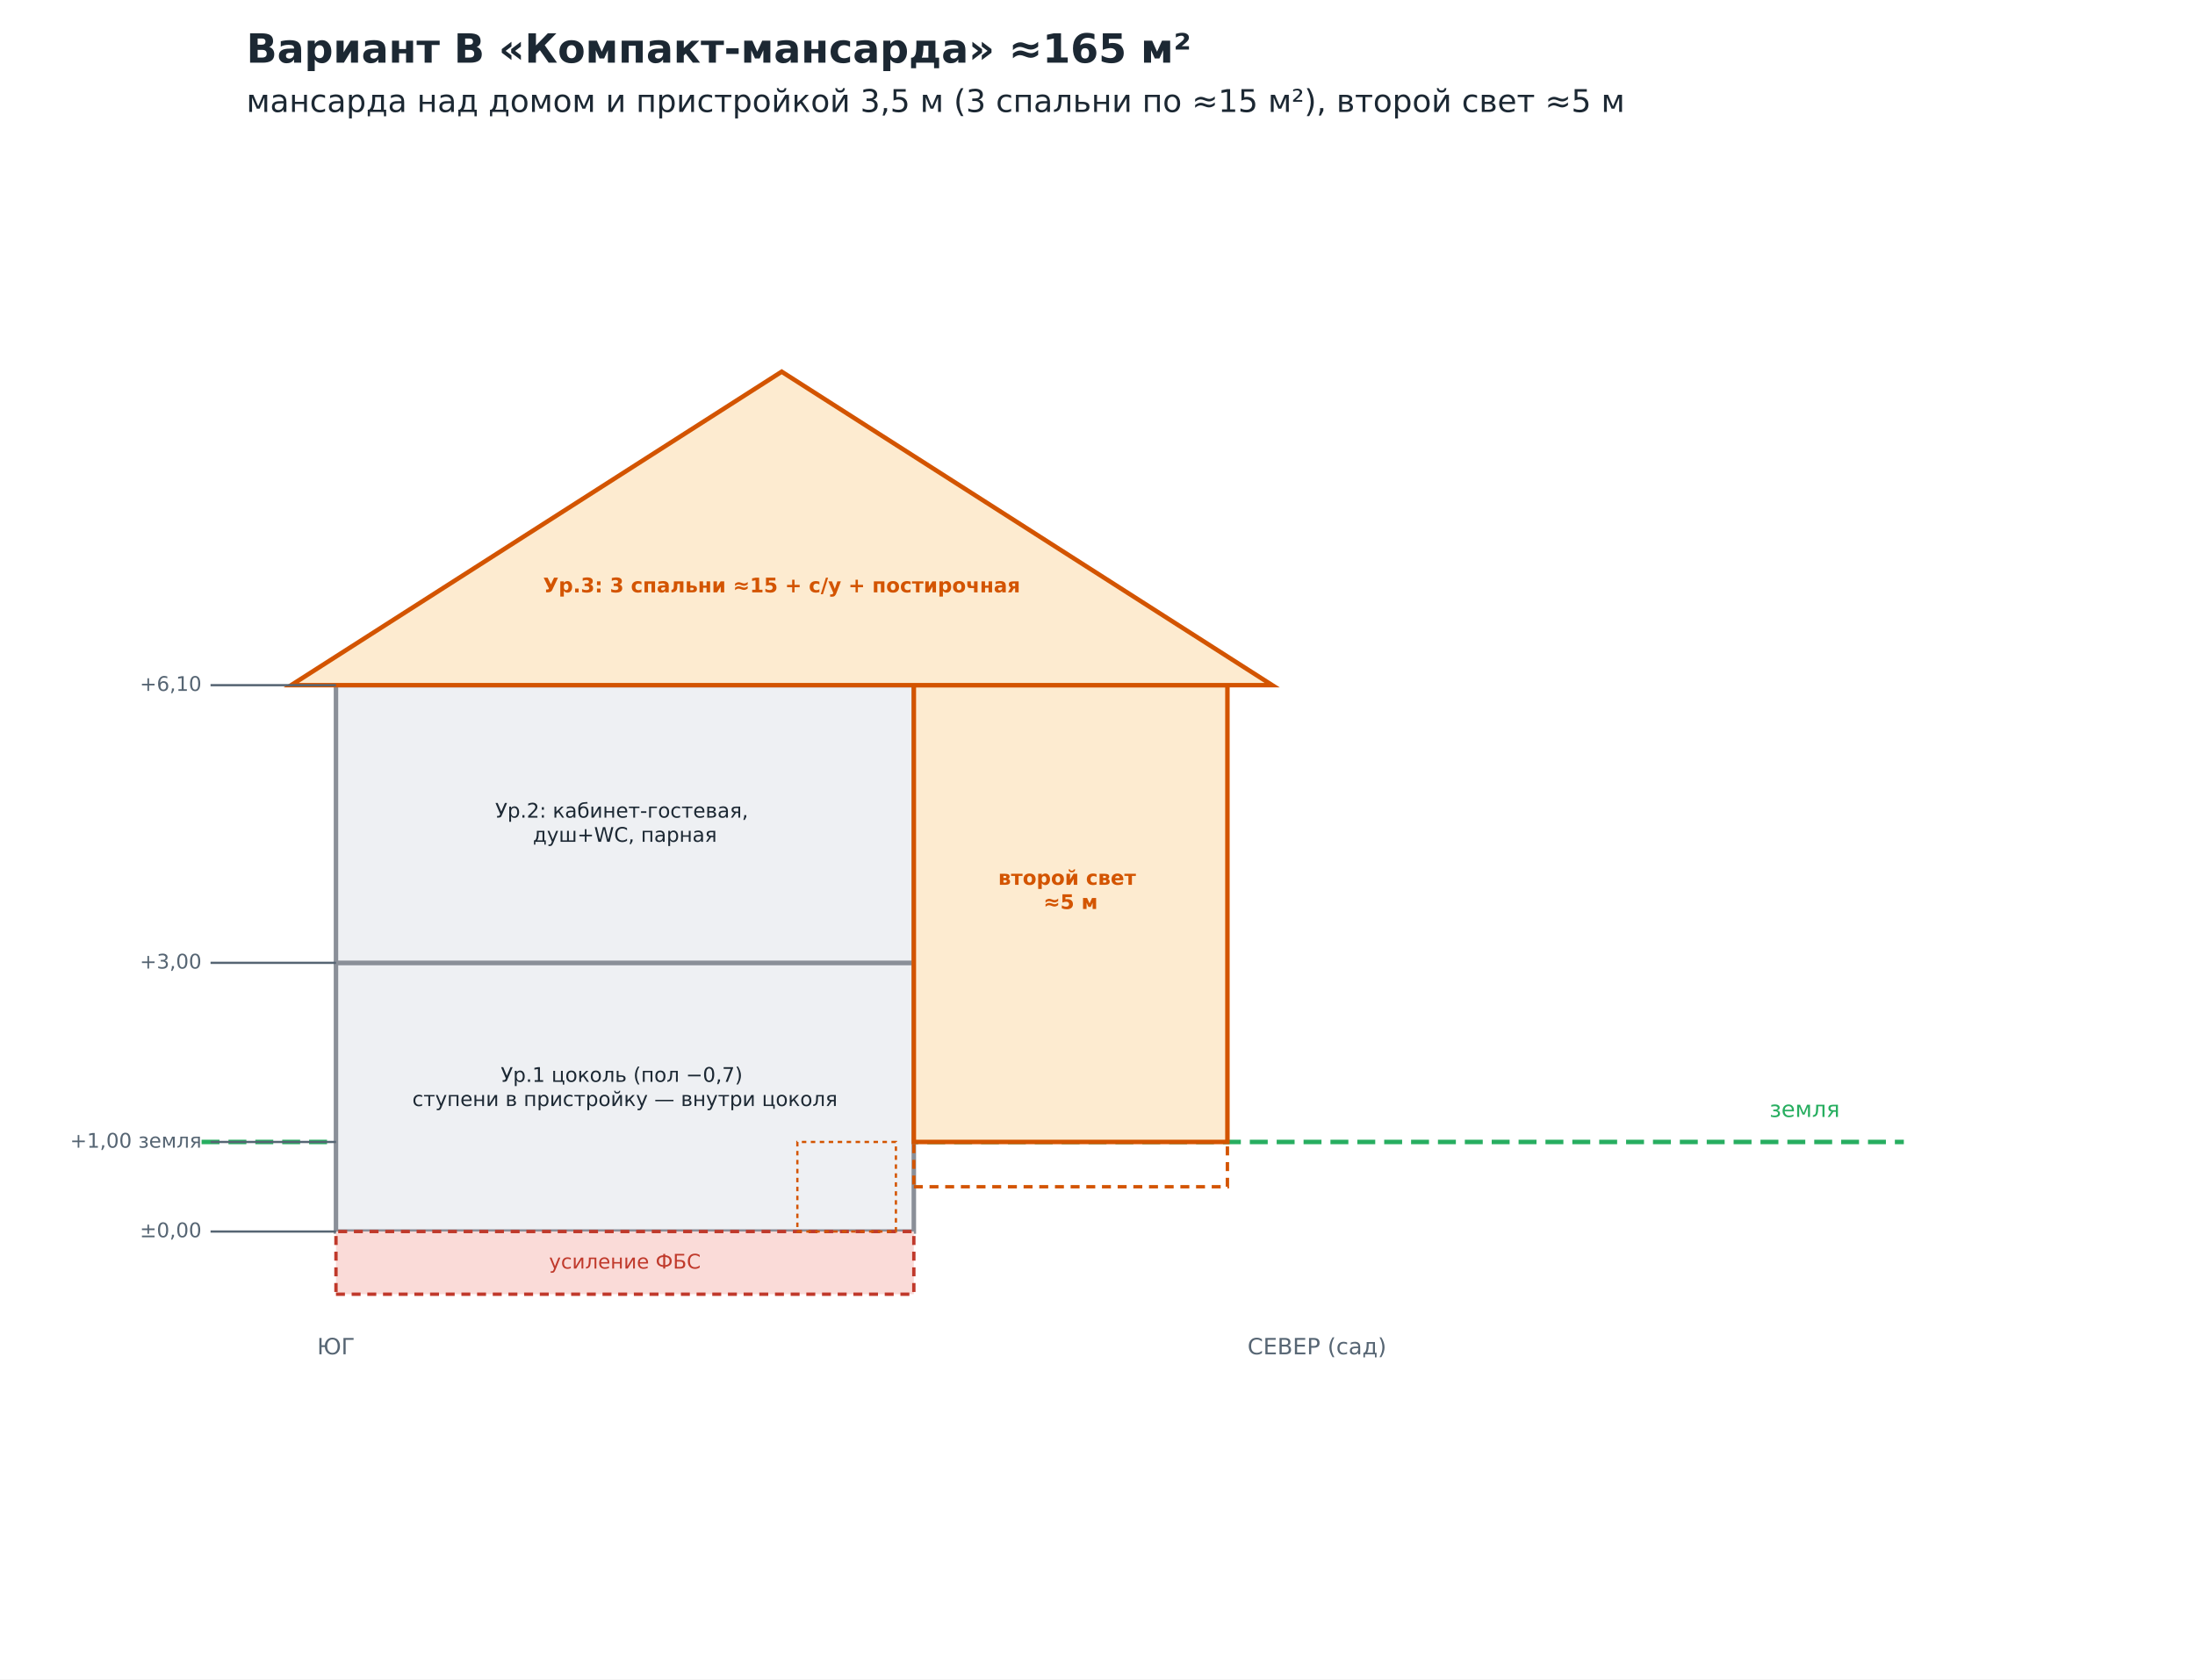
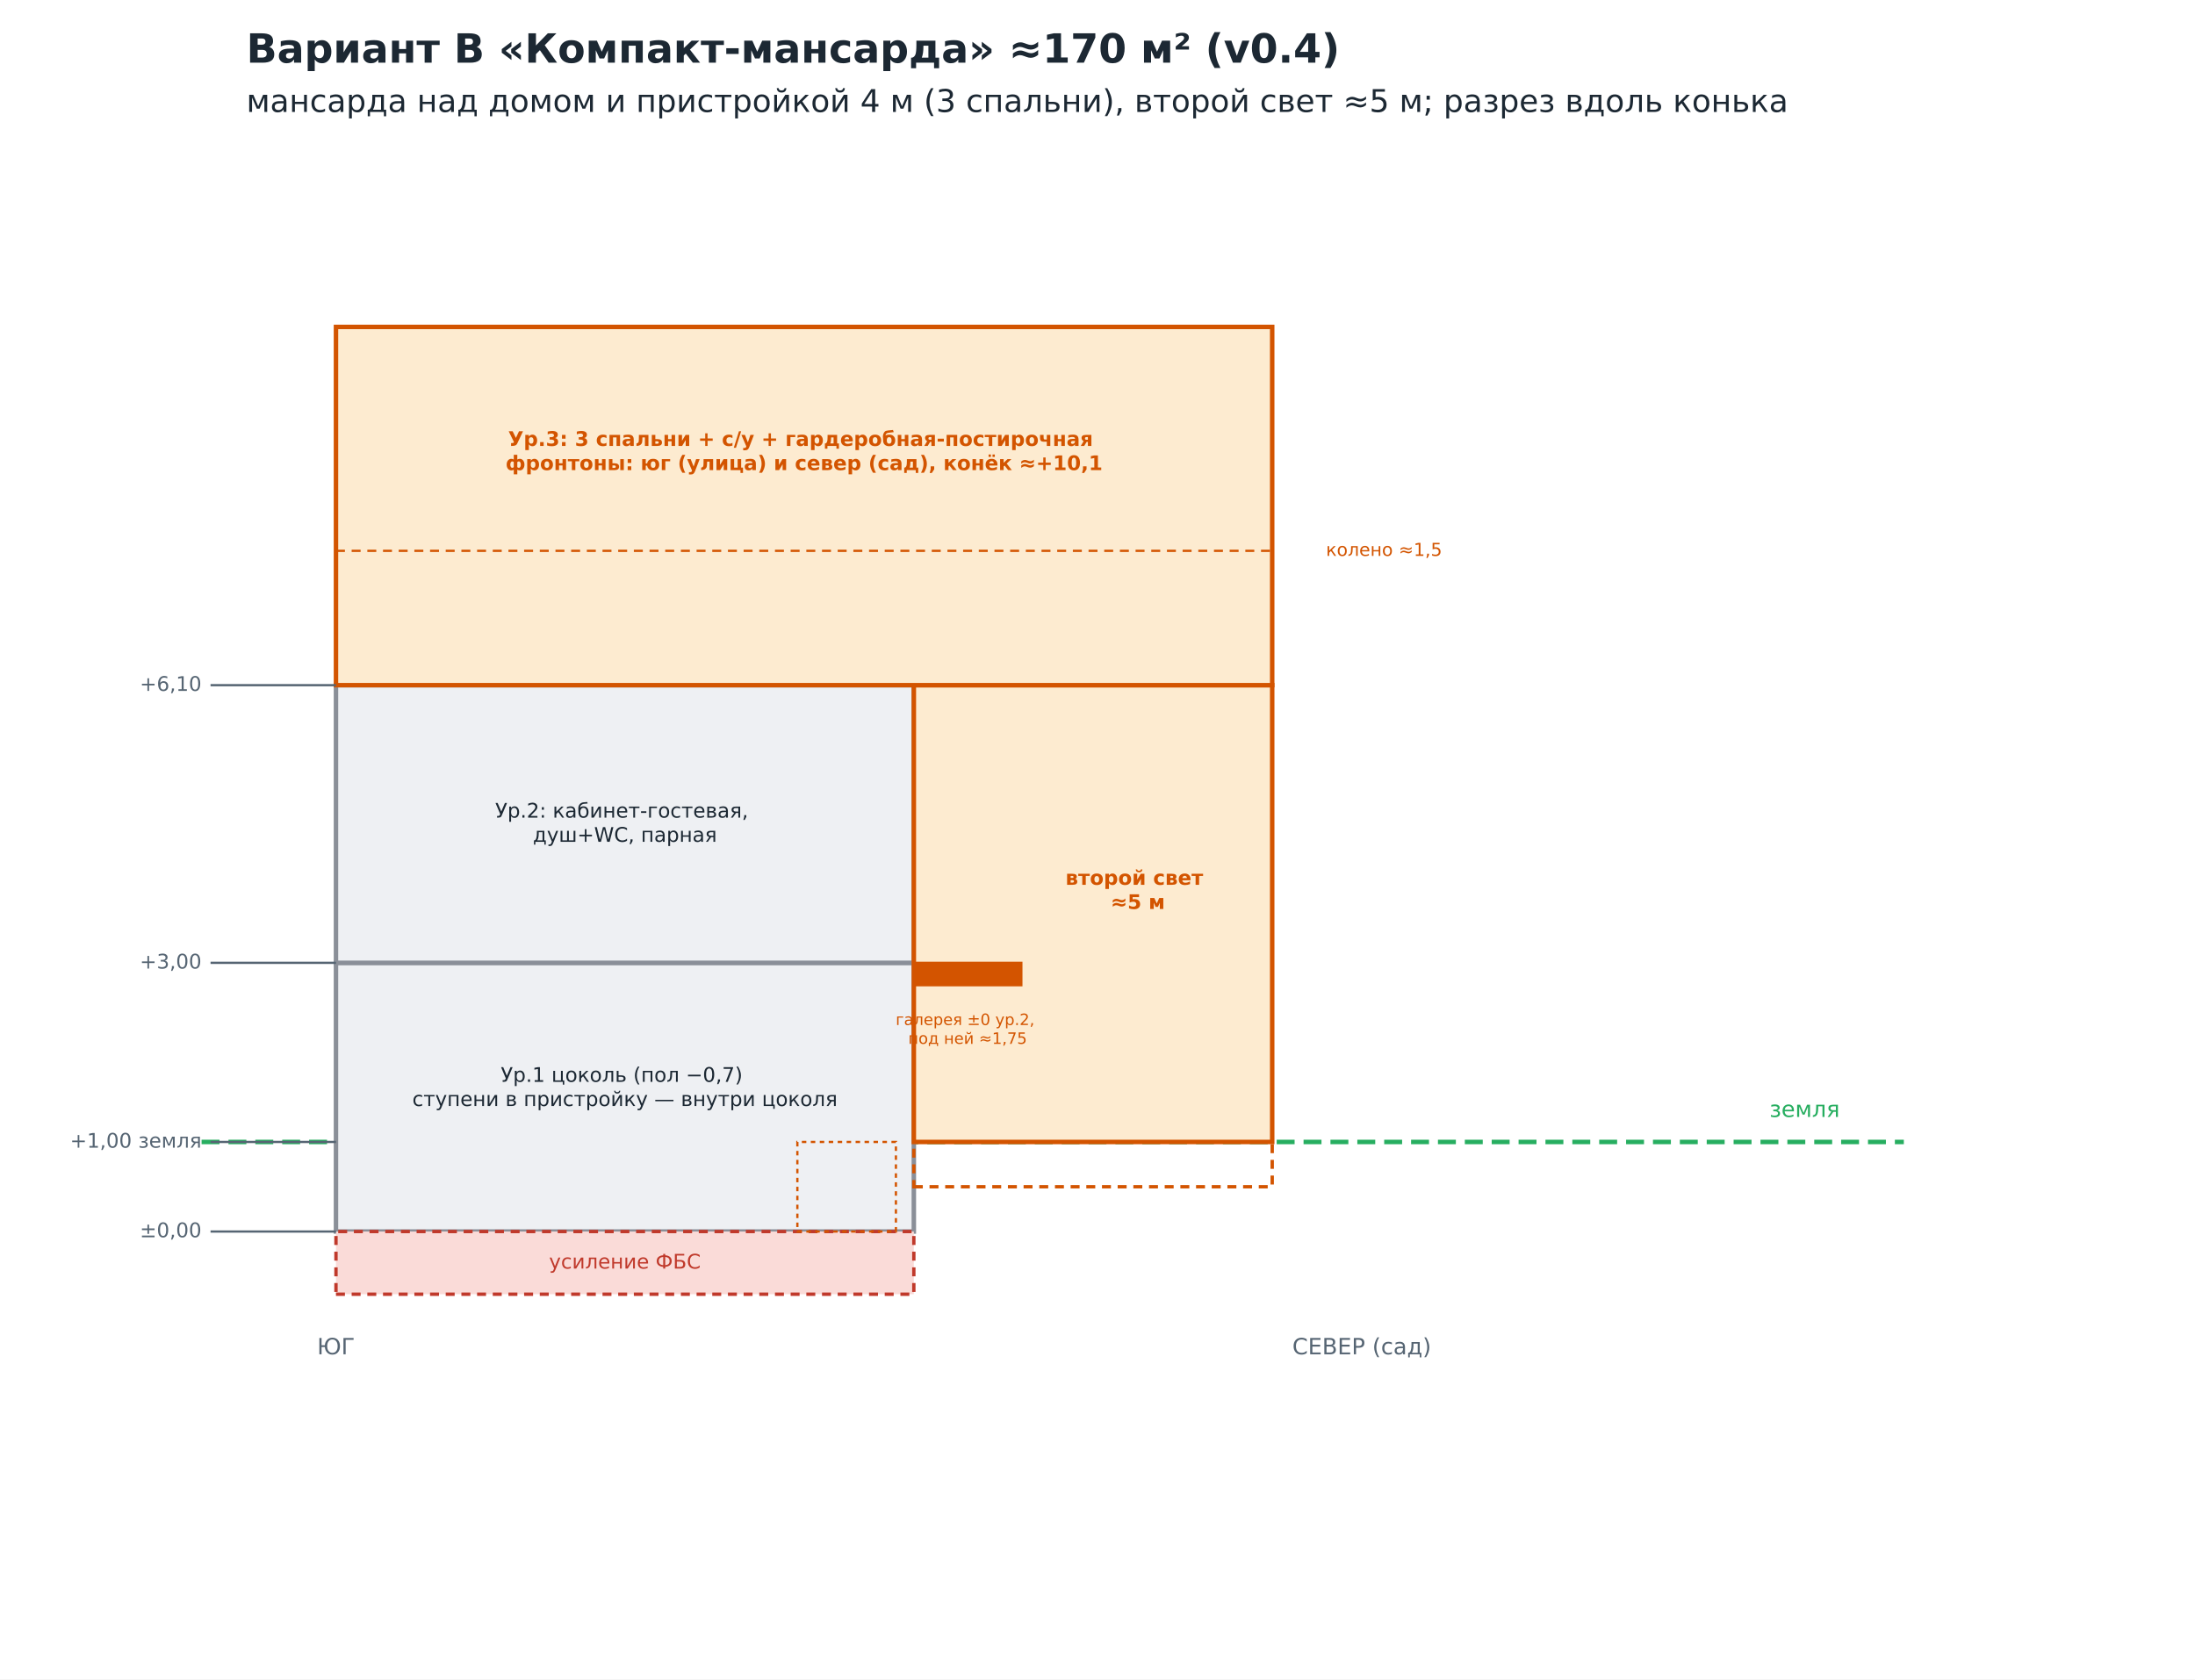
<svg xmlns="http://www.w3.org/2000/svg" width="980" height="750" viewBox="0 0 980 750">
  <rect width="100%" height="100%" fill="white" />
-   <text x="110" y="28" font-family="DejaVu Sans, Arial, sans-serif" font-size="18" font-weight="bold" fill="#1c2833">Вариант B «Компакт-мансарда» ≈165 м²</text>
-   <text x="110" y="50" font-family="DejaVu Sans, Arial, sans-serif" font-size="14" font-weight="normal" fill="#1c2833">мансарда над домом и пристройкой 3,5 м (3 спальни по ≈15 м²), второй свет ≈5 м</text>
+   <text x="110" y="28" font-family="DejaVu Sans, Arial, sans-serif" font-size="18" font-weight="bold" fill="#1c2833">Вариант B «Компакт-мансарда» ≈170 м² (v0.4)</text>
+   <text x="110" y="50" font-family="DejaVu Sans, Arial, sans-serif" font-size="14" font-weight="normal" fill="#1c2833">мансарда над домом и пристройкой 4 м (3 спальни), второй свет ≈5 м; разрез вдоль конька</text>
  <line x1="90.0" y1="510.0" x2="850.0" y2="510.0" stroke="#27ae60" stroke-width="2" stroke-dasharray="8,4" />
  <text font-family="DejaVu Sans, Arial, sans-serif" font-size="10" fill="#27ae60" text-anchor="start" dominant-baseline="middle">
    <tspan x="790.0" y="496.0">земля</tspan>
  </text>
  <polygon points="150.0,550.0 408.0,550.0 408.0,430.0 150.0,430.0" stroke="#8a8f98" fill="#eef0f3" stroke-width="2" fill-opacity="1" />
  <text font-family="DejaVu Sans, Arial, sans-serif" font-size="9" fill="#1c2833" text-anchor="middle" dominant-baseline="middle">
    <tspan x="279.0" y="480.6">Ур.1 цоколь (пол −0,7)</tspan>
    <tspan x="279.0" y="491.4">ступени в пристройку — внутри цоколя</tspan>
  </text>
  <polygon points="150.0,430.0 408.0,430.0 408.0,306.0 150.0,306.0" stroke="#8a8f98" fill="#eef0f3" stroke-width="2" fill-opacity="1" />
  <text font-family="DejaVu Sans, Arial, sans-serif" font-size="9" fill="#1c2833" text-anchor="middle" dominant-baseline="middle">
    <tspan x="279.0" y="362.6">Ур.2: кабинет-гостевая,</tspan>
    <tspan x="279.0" y="373.4">душ+WC, парная</tspan>
  </text>
-   <polygon points="408.0,510.0 548.0,510.0 548.0,306.0 408.0,306.0" stroke="#d35400" fill="#fdebd0" stroke-width="2" fill-opacity="1" />
+   <polygon points="408.0,510.0 568.0,510.0 568.0,306.0 408.0,306.0" stroke="#d35400" fill="#fdebd0" stroke-width="2" fill-opacity="1" />
  <text font-family="DejaVu Sans, Arial, sans-serif" font-size="9" fill="#d35400" text-anchor="middle" dominant-baseline="middle" font-weight="bold">
-     <tspan x="478.0" y="392.6">второй свет</tspan>
-     <tspan x="478.0" y="403.4">≈5 м</tspan>
+     <tspan x="508.0" y="392.6">второй свет</tspan>
+     <tspan x="508.0" y="403.4">≈5 м</tspan>
  </text>
-   <polygon points="130.0,306.0 568.0,306.0 349.0,166.0" stroke="#d35400" fill="#fdebd0" stroke-width="2" fill-opacity="1" />
+   <polygon points="408.0,440.0 456.0,440.0 456.0,430.0 408.0,430.0" stroke="#d35400" fill="#d35400" stroke-width="1" fill-opacity="1" />
+   <text font-family="DejaVu Sans, Arial, sans-serif" font-size="7" fill="#d35400" text-anchor="middle" dominant-baseline="middle">
+     <tspan x="432.0" y="455.8">галерея ±0 ур.2,</tspan>
+     <tspan x="432.0" y="464.2">под ней ≈1,75</tspan>
+   </text>
+   <polygon points="150.0,306.0 568.0,306.0 568.0,146.0 150.0,146.0" stroke="#d35400" fill="#fdebd0" stroke-width="2" fill-opacity="1" />
+   <line x1="150.0" y1="246.0" x2="568.0" y2="246.0" stroke="#d35400" stroke-width="1" stroke-dasharray="4,3" />
  <text font-family="DejaVu Sans, Arial, sans-serif" font-size="9" fill="#d35400" text-anchor="middle" dominant-baseline="middle" font-weight="bold">
-     <tspan x="349.0" y="262.0">Ур.3: 3 спальни ≈15 + с/у + постирочная</tspan>
+     <tspan x="359.0" y="196.6">Ур.3: 3 спальни + с/у + гардеробная-постирочная</tspan>
+     <tspan x="359.0" y="207.4">фронтоны: юг (улица) и север (сад), конёк ≈+10,1</tspan>
  </text>
-   <polygon points="408.0,530.0 548.0,530.0 548.0,510.0 408.0,510.0" stroke="#d35400" fill="none" stroke-width="1.5" stroke-dasharray="4,3" fill-opacity="1" />
+   <text font-family="DejaVu Sans, Arial, sans-serif" font-size="8" fill="#d35400" text-anchor="start" dominant-baseline="middle">
+     <tspan x="592.0" y="246.0">колено ≈1,5</tspan>
+   </text>
+   <polygon points="408.0,530.0 568.0,530.0 568.0,510.0 408.0,510.0" stroke="#d35400" fill="none" stroke-width="1.5" stroke-dasharray="4,3" fill-opacity="1" />
  <polygon points="150.0,578.0 408.0,578.0 408.0,550.0 150.0,550.0" stroke="#c0392b" fill="#fadbd8" stroke-width="1.5" stroke-dasharray="4,3" fill-opacity="1" />
  <text font-family="DejaVu Sans, Arial, sans-serif" font-size="9" fill="#c0392b" text-anchor="middle" dominant-baseline="middle">
    <tspan x="279.0" y="564.0">усиление ФБС</tspan>
  </text>
  <polygon points="356.0,550.0 400.0,550.0 400.0,510.0 356.0,510.0" stroke="#d35400" fill="none" stroke-width="1" stroke-dasharray="2,2" fill-opacity="1" />
  <line x1="94.0" y1="550.0" x2="150.0" y2="550.0" stroke="#566573" stroke-width="1" />
  <text font-family="DejaVu Sans, Arial, sans-serif" font-size="9" fill="#566573" text-anchor="end" dominant-baseline="middle">
    <tspan x="90.0" y="550.0">±0,00</tspan>
  </text>
  <line x1="94.0" y1="510.0" x2="150.0" y2="510.0" stroke="#566573" stroke-width="1" />
  <text font-family="DejaVu Sans, Arial, sans-serif" font-size="9" fill="#566573" text-anchor="end" dominant-baseline="middle">
    <tspan x="90.0" y="510.0">+1,00 земля</tspan>
  </text>
  <line x1="94.0" y1="430.0" x2="150.0" y2="430.0" stroke="#566573" stroke-width="1" />
  <text font-family="DejaVu Sans, Arial, sans-serif" font-size="9" fill="#566573" text-anchor="end" dominant-baseline="middle">
    <tspan x="90.0" y="430.0">+3,00</tspan>
  </text>
  <line x1="94.0" y1="306.0" x2="150.0" y2="306.0" stroke="#566573" stroke-width="1" />
  <text font-family="DejaVu Sans, Arial, sans-serif" font-size="9" fill="#566573" text-anchor="end" dominant-baseline="middle">
    <tspan x="90.0" y="306.0">+6,10</tspan>
  </text>
  <text font-family="DejaVu Sans, Arial, sans-serif" font-size="10" fill="#566573" text-anchor="middle" dominant-baseline="middle">
    <tspan x="150.0" y="602.0">ЮГ</tspan>
  </text>
  <text font-family="DejaVu Sans, Arial, sans-serif" font-size="10" fill="#566573" text-anchor="middle" dominant-baseline="middle">
-     <tspan x="588.0" y="602.0">СЕВЕР (сад)</tspan>
+     <tspan x="608.0" y="602.0">СЕВЕР (сад)</tspan>
  </text>
</svg>
